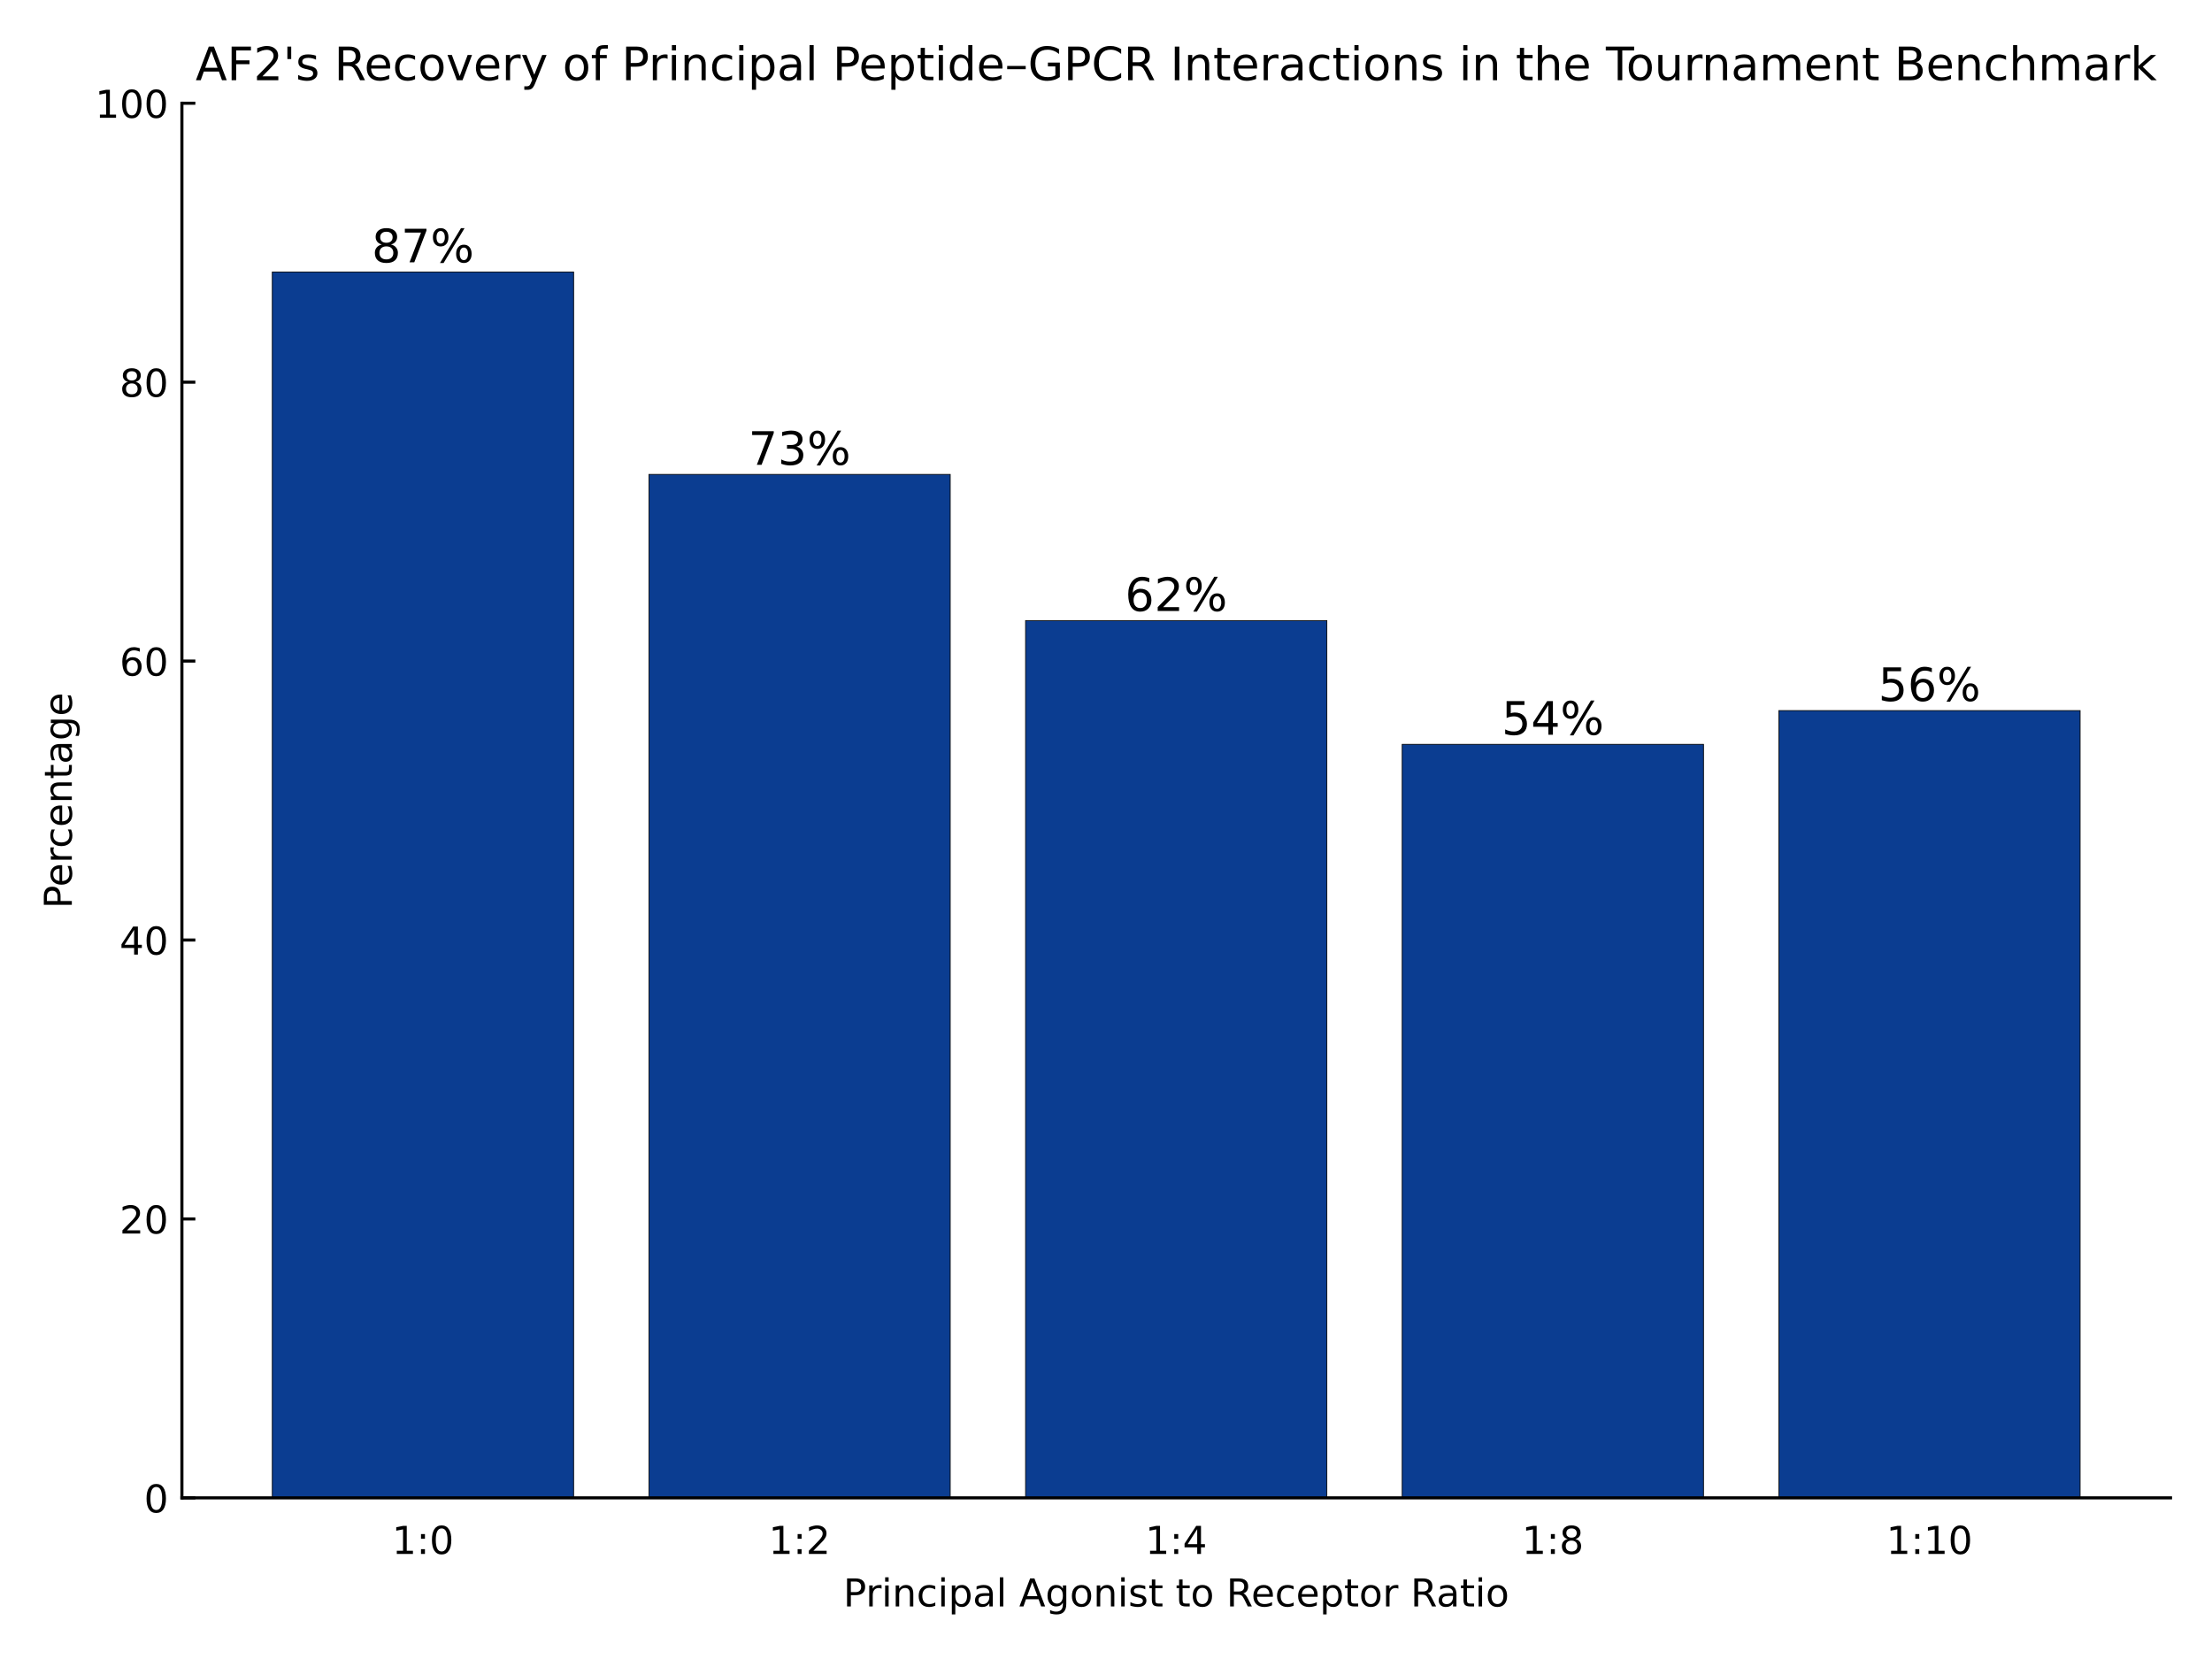
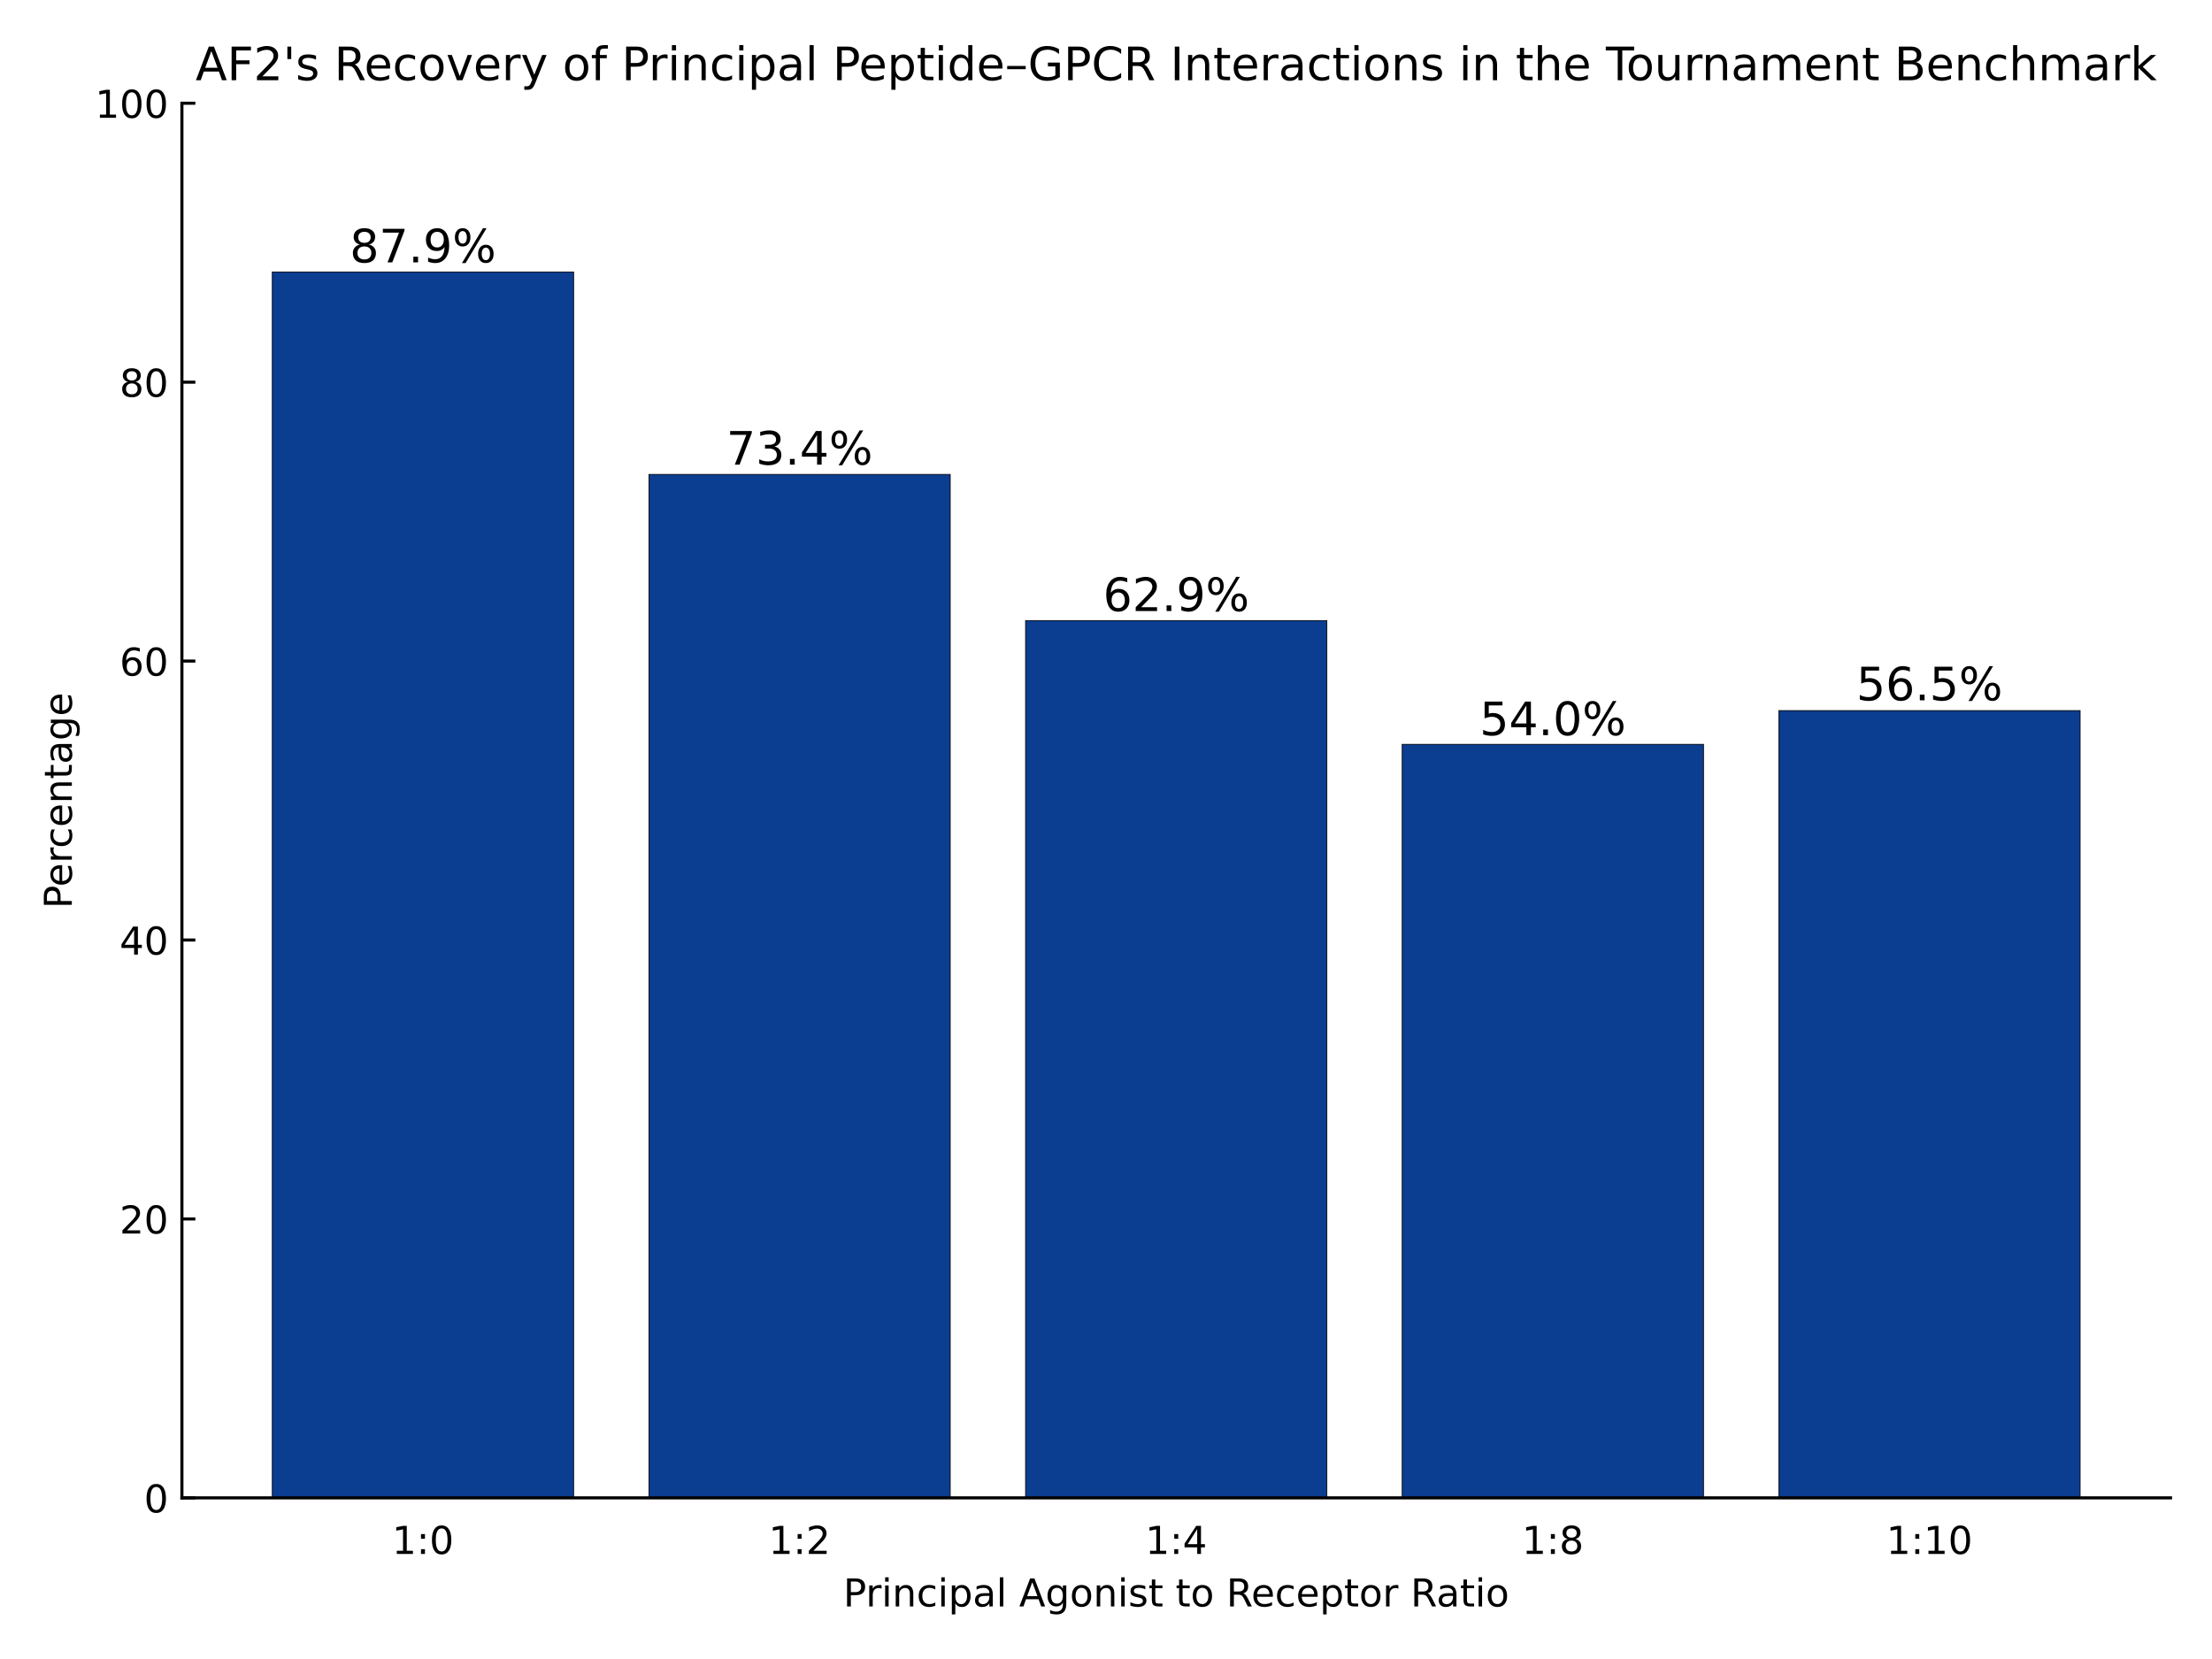
<svg xmlns="http://www.w3.org/2000/svg" xmlns:xlink="http://www.w3.org/1999/xlink" width="576pt" height="432pt" viewBox="0 0 576 432" version="1.1">
  <defs>
    <style type="text/css">*{stroke-linejoin: round; stroke-linecap: butt}</style>
  </defs>
  <g id="figure_1">
    <g id="patch_1">
      <path d="M 0 432  L 576 432  L 576 0  L 0 0  z " style="fill: #ffffff" />
    </g>
    <g id="axes_1">
      <g id="patch_2">
        <path d="M 47.37 390.04  L 565.2 390.04  L 565.2 26.88  L 47.37 26.88  z " style="fill: #ffffff" />
      </g>
      <g id="patch_3">
-         <path d="M 70.908 390.04  L 149.367 390.04  L 149.367 70.811  L 70.908 70.811  z " clip-path="url(#p6e17e2f332)" style="fill: #0b3d91; stroke: #000000; stroke-width: 0.2; stroke-linejoin: miter" />
+         <path d="M 70.908 390.04  L 149.367 390.04  L 149.367 70.811  L 70.908 70.811  z " clip-path="url(#p5075e06fcc)" style="fill: #0b3d91; stroke: #000000; stroke-width: 0.2; stroke-linejoin: miter" />
      </g>
      <g id="patch_4">
-         <path d="M 168.982 390.04  L 247.441 390.04  L 247.441 123.527  L 168.982 123.527  z " clip-path="url(#p6e17e2f332)" style="fill: #0b3d91; stroke: #000000; stroke-width: 0.2; stroke-linejoin: miter" />
+         <path d="M 168.982 390.04  L 247.441 390.04  L 247.441 123.527  L 168.982 123.527  z " clip-path="url(#p5075e06fcc)" style="fill: #0b3d91; stroke: #000000; stroke-width: 0.2; stroke-linejoin: miter" />
      </g>
      <g id="patch_5">
-         <path d="M 267.055 390.04  L 345.515 390.04  L 345.515 161.601  L 267.055 161.601  z " clip-path="url(#p6e17e2f332)" style="fill: #0b3d91; stroke: #000000; stroke-width: 0.2; stroke-linejoin: miter" />
+         <path d="M 267.055 390.04  L 345.515 390.04  L 345.515 161.601  L 267.055 161.601  z " clip-path="url(#p5075e06fcc)" style="fill: #0b3d91; stroke: #000000; stroke-width: 0.2; stroke-linejoin: miter" />
      </g>
      <g id="patch_6">
-         <path d="M 365.129 390.04  L 443.588 390.04  L 443.588 193.816  L 365.129 193.816  z " clip-path="url(#p6e17e2f332)" style="fill: #0b3d91; stroke: #000000; stroke-width: 0.2; stroke-linejoin: miter" />
+         <path d="M 365.129 390.04  L 443.588 390.04  L 443.588 193.816  L 365.129 193.816  z " clip-path="url(#p5075e06fcc)" style="fill: #0b3d91; stroke: #000000; stroke-width: 0.2; stroke-linejoin: miter" />
      </g>
      <g id="patch_7">
-         <path d="M 463.203 390.04  L 541.662 390.04  L 541.662 185.03  L 463.203 185.03  z " clip-path="url(#p6e17e2f332)" style="fill: #0b3d91; stroke: #000000; stroke-width: 0.2; stroke-linejoin: miter" />
+         <path d="M 463.203 390.04  L 541.662 390.04  L 541.662 185.03  L 463.203 185.03  z " clip-path="url(#p5075e06fcc)" style="fill: #0b3d91; stroke: #000000; stroke-width: 0.2; stroke-linejoin: miter" />
      </g>
      <g id="matplotlib.axis_1">
        <g id="xtick_1">
          <g id="text_1">
            <text style="font: 10px 'DejaVu Sans', 'Bitstream Vera Sans', 'Computer Modern Sans Serif', 'Lucida Grande', 'Verdana', 'Geneva', 'Lucid', 'Arial', 'Helvetica', 'Avant Garde', sans-serif; text-anchor: middle" x="110.137" y="404.638" transform="rotate(-0 110.1373 404.6384)">1:0</text>
          </g>
        </g>
        <g id="xtick_2">
          <g id="text_2">
            <text style="font: 10px 'DejaVu Sans', 'Bitstream Vera Sans', 'Computer Modern Sans Serif', 'Lucida Grande', 'Verdana', 'Geneva', 'Lucid', 'Arial', 'Helvetica', 'Avant Garde', sans-serif; text-anchor: middle" x="208.211" y="404.638" transform="rotate(-0 208.2111 404.6384)">1:2</text>
          </g>
        </g>
        <g id="xtick_3">
          <g id="text_3">
            <text style="font: 10px 'DejaVu Sans', 'Bitstream Vera Sans', 'Computer Modern Sans Serif', 'Lucida Grande', 'Verdana', 'Geneva', 'Lucid', 'Arial', 'Helvetica', 'Avant Garde', sans-serif; text-anchor: middle" x="306.285" y="404.638" transform="rotate(-0 306.285 404.6384)">1:4</text>
          </g>
        </g>
        <g id="xtick_4">
          <g id="text_4">
            <text style="font: 10px 'DejaVu Sans', 'Bitstream Vera Sans', 'Computer Modern Sans Serif', 'Lucida Grande', 'Verdana', 'Geneva', 'Lucid', 'Arial', 'Helvetica', 'Avant Garde', sans-serif; text-anchor: middle" x="404.359" y="404.638" transform="rotate(-0 404.3589 404.6384)">1:8</text>
          </g>
        </g>
        <g id="xtick_5">
          <g id="text_5">
            <text style="font: 10px 'DejaVu Sans', 'Bitstream Vera Sans', 'Computer Modern Sans Serif', 'Lucida Grande', 'Verdana', 'Geneva', 'Lucid', 'Arial', 'Helvetica', 'Avant Garde', sans-serif; text-anchor: middle" x="502.433" y="404.638" transform="rotate(-0 502.4327 404.6384)">1:10</text>
          </g>
        </g>
        <g id="text_6">
          <text style="font: 10px 'DejaVu Sans', 'Bitstream Vera Sans', 'Computer Modern Sans Serif', 'Lucida Grande', 'Verdana', 'Geneva', 'Lucid', 'Arial', 'Helvetica', 'Avant Garde', sans-serif; text-anchor: middle" x="306.285" y="418.317" transform="rotate(-0 306.285 418.3166)">Principal Agonist to Receptor Ratio</text>
        </g>
      </g>
      <g id="matplotlib.axis_2">
        <g id="ytick_1">
          <g id="line2d_1">
            <defs>
-               <path id="mb42e5ad746" d="M 0 0  L 3.5 0  " style="stroke: #000000; stroke-width: 0.8" />
+               <path id="m65e8689dba" d="M 0 0  L 3.5 0  " style="stroke: #000000; stroke-width: 0.8" />
            </defs>
            <g>
-               <use xlink:href="#mb42e5ad746" x="47.37" y="390.04" style="stroke: #000000; stroke-width: 0.8" />
+               <use xlink:href="#m65e8689dba" x="47.37" y="390.04" style="stroke: #000000; stroke-width: 0.8" />
            </g>
          </g>
          <g id="text_7">
            <text style="font: 10px 'DejaVu Sans', 'Bitstream Vera Sans', 'Computer Modern Sans Serif', 'Lucida Grande', 'Verdana', 'Geneva', 'Lucid', 'Arial', 'Helvetica', 'Avant Garde', sans-serif; text-anchor: end" x="43.87" y="393.839" transform="rotate(-0 43.87 393.8392)">0</text>
          </g>
        </g>
        <g id="ytick_2">
          <g id="line2d_2">
            <g>
-               <use xlink:href="#mb42e5ad746" x="47.37" y="317.408" style="stroke: #000000; stroke-width: 0.8" />
+               <use xlink:href="#m65e8689dba" x="47.37" y="317.408" style="stroke: #000000; stroke-width: 0.8" />
            </g>
          </g>
          <g id="text_8">
            <text style="font: 10px 'DejaVu Sans', 'Bitstream Vera Sans', 'Computer Modern Sans Serif', 'Lucida Grande', 'Verdana', 'Geneva', 'Lucid', 'Arial', 'Helvetica', 'Avant Garde', sans-serif; text-anchor: end" x="43.87" y="321.207" transform="rotate(-0 43.87 321.2072)">20</text>
          </g>
        </g>
        <g id="ytick_3">
          <g id="line2d_3">
            <g>
-               <use xlink:href="#mb42e5ad746" x="47.37" y="244.776" style="stroke: #000000; stroke-width: 0.8" />
+               <use xlink:href="#m65e8689dba" x="47.37" y="244.776" style="stroke: #000000; stroke-width: 0.8" />
            </g>
          </g>
          <g id="text_9">
            <text style="font: 10px 'DejaVu Sans', 'Bitstream Vera Sans', 'Computer Modern Sans Serif', 'Lucida Grande', 'Verdana', 'Geneva', 'Lucid', 'Arial', 'Helvetica', 'Avant Garde', sans-serif; text-anchor: end" x="43.87" y="248.575" transform="rotate(-0 43.87 248.5752)">40</text>
          </g>
        </g>
        <g id="ytick_4">
          <g id="line2d_4">
            <g>
-               <use xlink:href="#mb42e5ad746" x="47.37" y="172.144" style="stroke: #000000; stroke-width: 0.8" />
+               <use xlink:href="#m65e8689dba" x="47.37" y="172.144" style="stroke: #000000; stroke-width: 0.8" />
            </g>
          </g>
          <g id="text_10">
            <text style="font: 10px 'DejaVu Sans', 'Bitstream Vera Sans', 'Computer Modern Sans Serif', 'Lucida Grande', 'Verdana', 'Geneva', 'Lucid', 'Arial', 'Helvetica', 'Avant Garde', sans-serif; text-anchor: end" x="43.87" y="175.943" transform="rotate(-0 43.87 175.9432)">60</text>
          </g>
        </g>
        <g id="ytick_5">
          <g id="line2d_5">
            <g>
-               <use xlink:href="#mb42e5ad746" x="47.37" y="99.512" style="stroke: #000000; stroke-width: 0.8" />
+               <use xlink:href="#m65e8689dba" x="47.37" y="99.512" style="stroke: #000000; stroke-width: 0.8" />
            </g>
          </g>
          <g id="text_11">
            <text style="font: 10px 'DejaVu Sans', 'Bitstream Vera Sans', 'Computer Modern Sans Serif', 'Lucida Grande', 'Verdana', 'Geneva', 'Lucid', 'Arial', 'Helvetica', 'Avant Garde', sans-serif; text-anchor: end" x="43.87" y="103.311" transform="rotate(-0 43.87 103.3112)">80</text>
          </g>
        </g>
        <g id="ytick_6">
          <g id="line2d_6">
            <g>
-               <use xlink:href="#mb42e5ad746" x="47.37" y="26.88" style="stroke: #000000; stroke-width: 0.8" />
+               <use xlink:href="#m65e8689dba" x="47.37" y="26.88" style="stroke: #000000; stroke-width: 0.8" />
            </g>
          </g>
          <g id="text_12">
            <text style="font: 10px 'DejaVu Sans', 'Bitstream Vera Sans', 'Computer Modern Sans Serif', 'Lucida Grande', 'Verdana', 'Geneva', 'Lucid', 'Arial', 'Helvetica', 'Avant Garde', sans-serif; text-anchor: end" x="43.87" y="30.679" transform="rotate(-0 43.87 30.67922)">100</text>
          </g>
        </g>
        <g id="text_13">
          <text style="font: 10px 'DejaVu Sans', 'Bitstream Vera Sans', 'Computer Modern Sans Serif', 'Lucida Grande', 'Verdana', 'Geneva', 'Lucid', 'Arial', 'Helvetica', 'Avant Garde', sans-serif; text-anchor: middle" x="18.703" y="208.46" transform="rotate(-90 18.70281 208.46)">Percentage</text>
        </g>
      </g>
      <g id="patch_8">
        <path d="M 47.37 390.04  L 47.37 26.88  " style="fill: none; stroke: #000000; stroke-width: 0.8; stroke-linejoin: miter; stroke-linecap: square" />
      </g>
      <g id="patch_9">
        <path d="M 47.37 390.04  L 565.2 390.04  " style="fill: none; stroke: #000000; stroke-width: 0.8; stroke-linejoin: miter; stroke-linecap: square" />
      </g>
      <g id="text_14">
-         <text style="font: 12px 'DejaVu Sans', 'Bitstream Vera Sans', 'Computer Modern Sans Serif', 'Lucida Grande', 'Verdana', 'Geneva', 'Lucid', 'Arial', 'Helvetica', 'Avant Garde', sans-serif; text-anchor: middle" x="110.137" y="68.315" transform="rotate(-0 110.1373 68.31502)">87%</text>
+         <text style="font: 12px 'DejaVu Sans', 'Bitstream Vera Sans', 'Computer Modern Sans Serif', 'Lucida Grande', 'Verdana', 'Geneva', 'Lucid', 'Arial', 'Helvetica', 'Avant Garde', sans-serif; text-anchor: middle" x="110.137" y="68.327" transform="rotate(-0 110.1373 68.32673)">87.9%</text>
      </g>
      <g id="text_15">
-         <text style="font: 12px 'DejaVu Sans', 'Bitstream Vera Sans', 'Computer Modern Sans Serif', 'Lucida Grande', 'Verdana', 'Geneva', 'Lucid', 'Arial', 'Helvetica', 'Avant Garde', sans-serif; text-anchor: middle" x="208.211" y="121.032" transform="rotate(-0 208.2111 121.0318)">73%</text>
+         <text style="font: 12px 'DejaVu Sans', 'Bitstream Vera Sans', 'Computer Modern Sans Serif', 'Lucida Grande', 'Verdana', 'Geneva', 'Lucid', 'Arial', 'Helvetica', 'Avant Garde', sans-serif; text-anchor: middle" x="208.211" y="120.985" transform="rotate(-0 208.2111 120.9849)">73.4%</text>
      </g>
      <g id="text_16">
-         <text style="font: 12px 'DejaVu Sans', 'Bitstream Vera Sans', 'Computer Modern Sans Serif', 'Lucida Grande', 'Verdana', 'Geneva', 'Lucid', 'Arial', 'Helvetica', 'Avant Garde', sans-serif; text-anchor: middle" x="306.285" y="159.105" transform="rotate(-0 306.285 159.105)">62%</text>
+         <text style="font: 12px 'DejaVu Sans', 'Bitstream Vera Sans', 'Computer Modern Sans Serif', 'Lucida Grande', 'Verdana', 'Geneva', 'Lucid', 'Arial', 'Helvetica', 'Avant Garde', sans-serif; text-anchor: middle" x="306.285" y="159.117" transform="rotate(-0 306.285 159.1167)">62.9%</text>
      </g>
      <g id="text_17">
-         <text style="font: 12px 'DejaVu Sans', 'Bitstream Vera Sans', 'Computer Modern Sans Serif', 'Lucida Grande', 'Verdana', 'Geneva', 'Lucid', 'Arial', 'Helvetica', 'Avant Garde', sans-serif; text-anchor: middle" x="404.359" y="191.321" transform="rotate(-0 404.3589 191.3208)">54%</text>
+         <text style="font: 12px 'DejaVu Sans', 'Bitstream Vera Sans', 'Computer Modern Sans Serif', 'Lucida Grande', 'Verdana', 'Geneva', 'Lucid', 'Arial', 'Helvetica', 'Avant Garde', sans-serif; text-anchor: middle" x="404.359" y="191.438" transform="rotate(-0 404.3589 191.438)">54.0%</text>
      </g>
      <g id="text_18">
-         <text style="font: 12px 'DejaVu Sans', 'Bitstream Vera Sans', 'Computer Modern Sans Serif', 'Lucida Grande', 'Verdana', 'Geneva', 'Lucid', 'Arial', 'Helvetica', 'Avant Garde', sans-serif; text-anchor: middle" x="502.433" y="182.535" transform="rotate(-0 502.4327 182.5347)">56%</text>
+         <text style="font: 12px 'DejaVu Sans', 'Bitstream Vera Sans', 'Computer Modern Sans Serif', 'Lucida Grande', 'Verdana', 'Geneva', 'Lucid', 'Arial', 'Helvetica', 'Avant Garde', sans-serif; text-anchor: middle" x="502.433" y="182.359" transform="rotate(-0 502.4327 182.359)">56.5%</text>
      </g>
      <g id="text_19">
        <text style="font: 12px 'DejaVu Sans', 'Bitstream Vera Sans', 'Computer Modern Sans Serif', 'Lucida Grande', 'Verdana', 'Geneva', 'Lucid', 'Arial', 'Helvetica', 'Avant Garde', sans-serif; text-anchor: middle" x="306.285" y="20.88" transform="rotate(-0 306.285 20.88)">AF2's Recovery of Principal Peptide–GPCR Interactions in the Tournament Benchmark</text>
      </g>
    </g>
  </g>
  <defs>
-     <clipPath id="p6e17e2f332">
+     <clipPath id="p5075e06fcc">
      <rect x="47.37" y="26.88" width="517.83" height="363.16" />
    </clipPath>
  </defs>
</svg>
